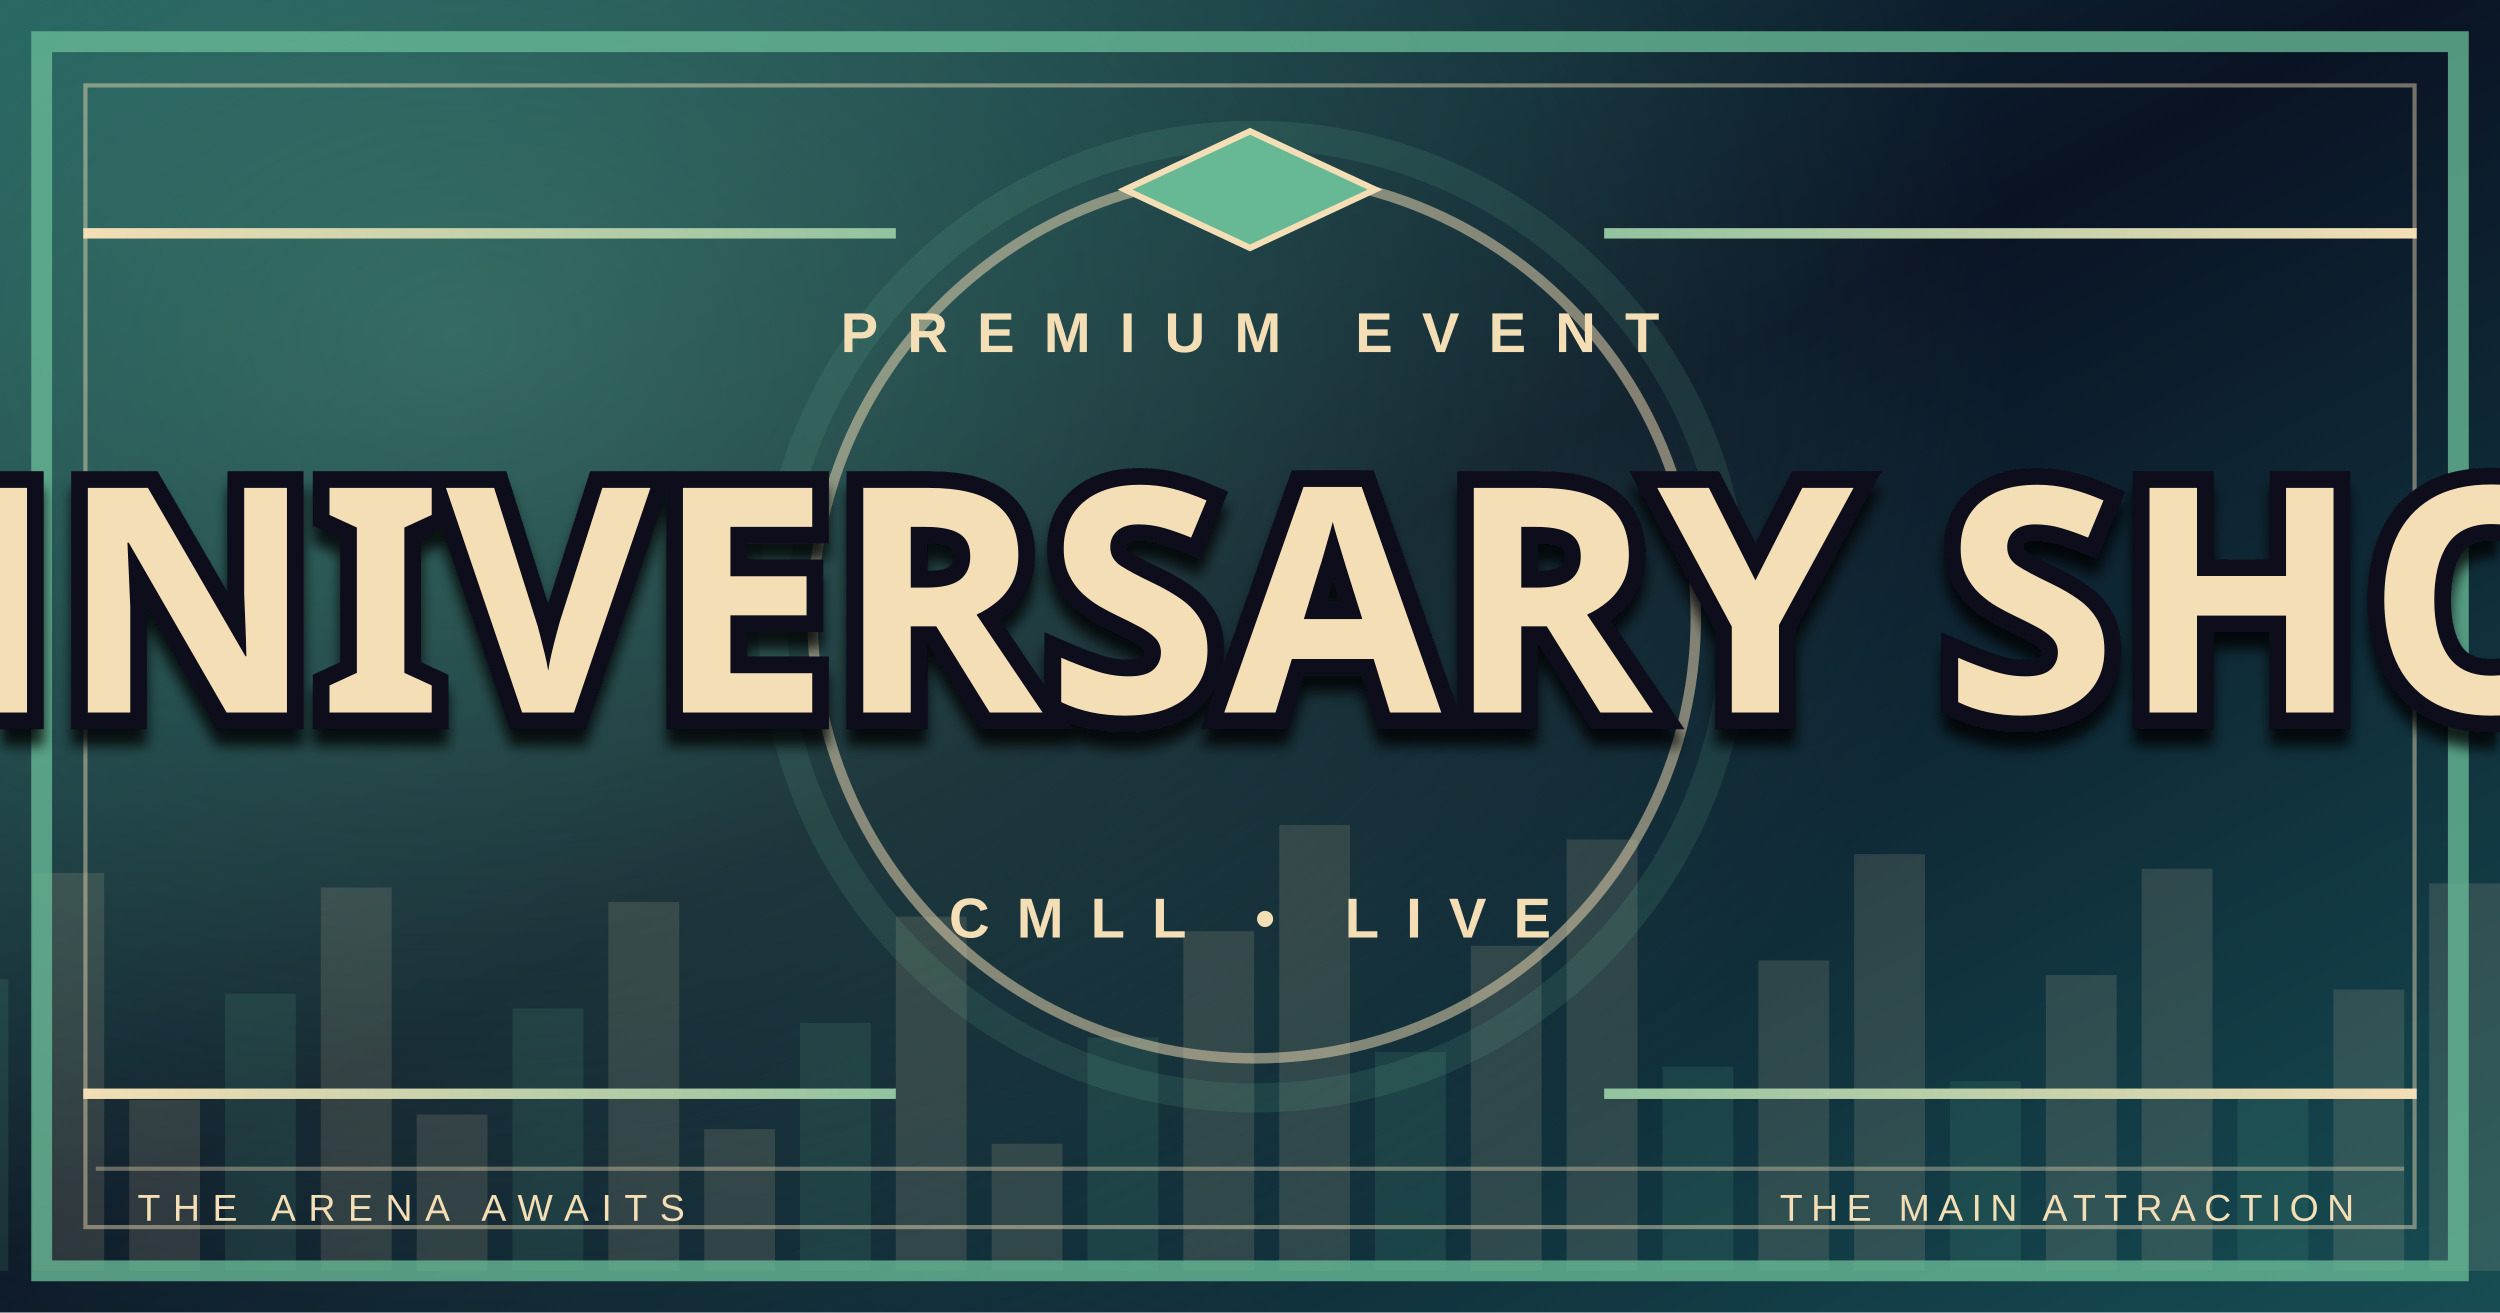
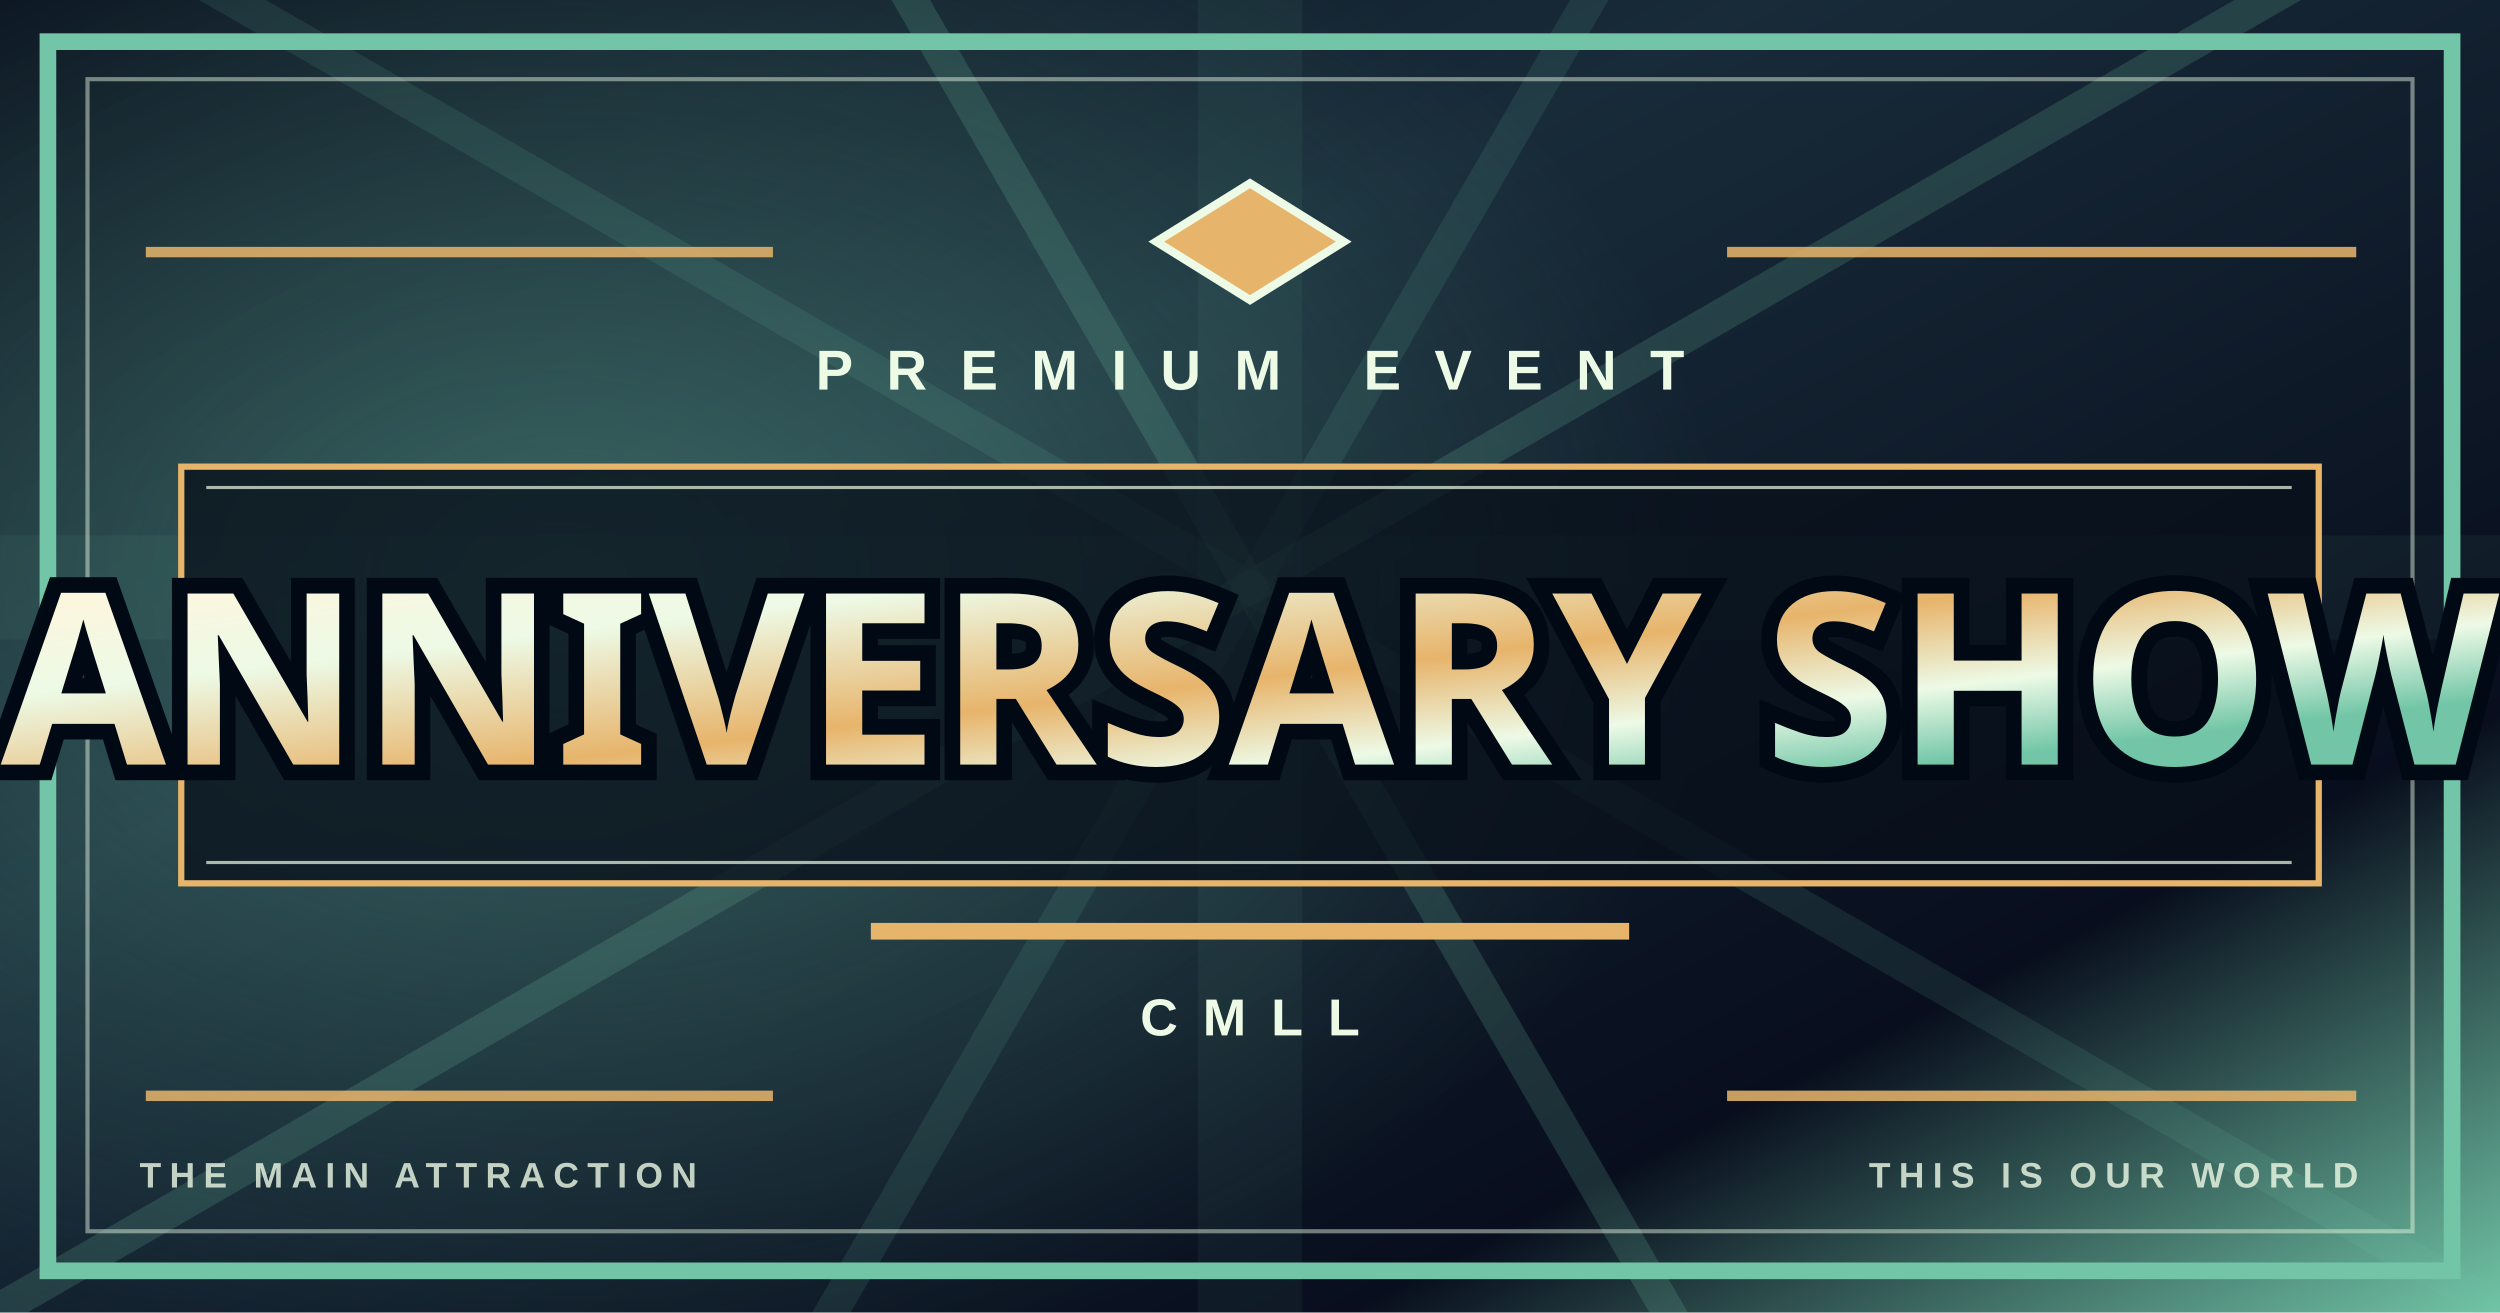
<svg xmlns="http://www.w3.org/2000/svg" width="1200" height="630" viewBox="0 0 1200 630" role="img" aria-label="ANNIVERSARY SHOW event art">
  <defs>
-     <linearGradient id="bg" x1="0" y1="0" x2="1" y2="1">
-       <stop stop-color="#164d53" />
-       <stop offset=".48" stop-color="#0a1324" />
-       <stop offset="1" stop-color="#164d53" />
+     <linearGradient id="sky" x1="0" y1="0" x2="1" y2="1">
+       <stop stop-color="#070d1b" />
+       <stop offset=".35" stop-color="#182b39" />
+       <stop offset=".77" stop-color="#080e1d" />
+       <stop offset="1" stop-color="#72c6a7" />
+     </linearGradient>
+     <linearGradient id="chrome" x1="0" y1="0" x2="1" y2=".6">
+       <stop stop-color="#fff5dc" />
+       <stop offset=".27" stop-color="#edfae6" />
+       <stop offset=".59" stop-color="#e7b46b" />
+       <stop offset=".81" stop-color="#edfae6" />
+       <stop offset="1" stop-color="#72c6a7" />
    </linearGradient>
    <radialGradient id="spot">
-       <stop stop-color="#67b895" stop-opacity=".42" />
-       <stop offset="1" stop-color="#67b895" stop-opacity="0" />
+       <stop stop-color="#72c6a7" stop-opacity=".39" />
+       <stop offset="1" stop-color="#72c6a7" stop-opacity="0" />
    </radialGradient>
-     <linearGradient id="plate">
-       <stop stop-color="#f4deb5" />
-       <stop offset=".5" stop-color="#67b895" />
-       <stop offset="1" stop-color="#f4deb5" />
-     </linearGradient>
-     <filter id="ink" x="-8%" y="-30%" width="116%" height="165%">
-       <feDropShadow dx="0" dy="8" stdDeviation="3" flood-opacity=".8" />
-     </filter>
  </defs>
-   <path fill="url(#bg)" d="M0 0h1200v630H0z" />
-   <ellipse cx="220" cy="160" rx="750" ry="550" fill="url(#spot)" />
-   <rect x="-30" y="470" width="34" height="140" fill="#67b895" opacity=".13" />
-   <rect x="16" y="419" width="34" height="191" fill="#f4deb5" opacity=".13" />
-   <rect x="62" y="528" width="34" height="82" fill="#f4deb5" opacity=".13" />
-   <rect x="108" y="477" width="34" height="133" fill="#67b895" opacity=".13" />
-   <rect x="154" y="426" width="34" height="184" fill="#f4deb5" opacity=".13" />
-   <rect x="200" y="535" width="34" height="75" fill="#f4deb5" opacity=".13" />
-   <rect x="246" y="484" width="34" height="126" fill="#67b895" opacity=".13" />
-   <rect x="292" y="433" width="34" height="177" fill="#f4deb5" opacity=".13" />
-   <rect x="338" y="542" width="34" height="68" fill="#f4deb5" opacity=".13" />
-   <rect x="384" y="491" width="34" height="119" fill="#67b895" opacity=".13" />
-   <rect x="430" y="440" width="34" height="170" fill="#f4deb5" opacity=".13" />
-   <rect x="476" y="549" width="34" height="61" fill="#f4deb5" opacity=".13" />
-   <rect x="522" y="498" width="34" height="112" fill="#67b895" opacity=".13" />
-   <rect x="568" y="447" width="34" height="163" fill="#f4deb5" opacity=".13" />
-   <rect x="614" y="396" width="34" height="214" fill="#f4deb5" opacity=".13" />
-   <rect x="660" y="505" width="34" height="105" fill="#67b895" opacity=".13" />
-   <rect x="706" y="454" width="34" height="156" fill="#f4deb5" opacity=".13" />
-   <rect x="752" y="403" width="34" height="207" fill="#f4deb5" opacity=".13" />
-   <rect x="798" y="512" width="34" height="98" fill="#67b895" opacity=".13" />
-   <rect x="844" y="461" width="34" height="149" fill="#f4deb5" opacity=".13" />
-   <rect x="890" y="410" width="34" height="200" fill="#f4deb5" opacity=".13" />
-   <rect x="936" y="519" width="34" height="91" fill="#67b895" opacity=".13" />
-   <rect x="982" y="468" width="34" height="142" fill="#f4deb5" opacity=".13" />
-   <rect x="1028" y="417" width="34" height="193" fill="#f4deb5" opacity=".13" />
-   <rect x="1074" y="526" width="34" height="84" fill="#67b895" opacity=".13" />
-   <rect x="1120" y="475" width="34" height="135" fill="#f4deb5" opacity=".13" />
-   <rect x="1166" y="424" width="34" height="186" fill="#f4deb5" opacity=".13" />
-   <rect x="1212" y="533" width="34" height="77" fill="#67b895" opacity=".13" />
-   <circle cx="602" cy="296" r="212" fill="none" stroke="#f4deb5" stroke-width="5" opacity=".5" />
-   <circle cx="602" cy="296" r="231" fill="none" stroke="#67b895" stroke-width="14" opacity=".14" />
-   <path d="M20 20H1180V610H20Z" fill="none" stroke="#67b895" stroke-width="10" opacity=".8" />
-   <path d="M41 41H1159V589H41Z" fill="none" stroke="#f4deb5" stroke-width="2" opacity=".45" />
-   <path d="M40 112h390M770 112h390M40 525h390M770 525h390" fill="none" stroke="url(#plate)" stroke-width="5" />
-   <path d="M540 91l60 -28 60 28 -60 28z" fill="#67b895" stroke="#f4deb5" stroke-width="3" />
-   <text x="600" y="169" text-anchor="middle" font-family="Arial,sans-serif" font-weight="900" font-size="27" letter-spacing="14" fill="#f4deb5">PREMIUM EVENT</text>
-   <text x="600" y="342" text-anchor="middle" textLength="1000" lengthAdjust="spacingAndGlyphs" font-size="151" font-family="Impact,'Arial Black',sans-serif" font-weight="1000" letter-spacing="2" fill="#f4deb5" stroke="#0a0c1a" stroke-width="16" paint-order="stroke" filter="url(#ink)">ANNIVERSARY SHOW</text>
-   <path d="M275 396h650" stroke="url(#plate)" stroke-width="9" />
-   <text x="600" y="450" text-anchor="middle" font-family="Arial,sans-serif" font-size="27" font-weight="900" letter-spacing="13" fill="#f4deb5">CMLL • LIVE</text>
-   <path d="M46 561h1108" stroke="#f4deb5" stroke-width="2" opacity=".37" />
-   <text x="66" y="586" font-family="Arial,sans-serif" letter-spacing="6" font-size="18" fill="#f4deb5">THE ARENA AWAITS</text>
-   <text x="1130" y="586" text-anchor="end" font-family="Arial,sans-serif" letter-spacing="4" font-size="18" fill="#f4deb5">THE MAIN ATTRACTION</text>
+   <path fill="url(#sky)" d="M0 0h1200v630H0z" />
+   <ellipse cx="265" cy="280" rx="570" ry="390" fill="url(#spot)" />
+   <path d="M600 282L1680.0 282.0" stroke="#72c6a7" stroke-width="50" opacity="0.06" />
+   <path d="M600 282L1535.3 822.0" stroke="#72c6a7" stroke-width="16" opacity="0.12" />
+   <path d="M600 282L1140.0 1217.3" stroke="#72c6a7" stroke-width="16" opacity="0.18" />
+   <path d="M600 282L600.0 1362.0" stroke="#72c6a7" stroke-width="50" opacity="0.06" />
+   <path d="M600 282L60.0 1217.3" stroke="#72c6a7" stroke-width="16" opacity="0.12" />
+   <path d="M600 282L-335.3 822.0" stroke="#72c6a7" stroke-width="16" opacity="0.18" />
+   <path d="M600 282L-480.0 282.0" stroke="#72c6a7" stroke-width="50" opacity="0.06" />
+   <path d="M600 282L-335.3 -258.0" stroke="#72c6a7" stroke-width="16" opacity="0.12" />
+   <path d="M600 282L60.0 -653.3" stroke="#72c6a7" stroke-width="16" opacity="0.18" />
+   <path d="M600 282L600.0 -798.0" stroke="#72c6a7" stroke-width="50" opacity="0.06" />
+   <path d="M600 282L1140.0 -653.3" stroke="#72c6a7" stroke-width="16" opacity="0.12" />
+   <path d="M600 282L1535.3 -258.0" stroke="#72c6a7" stroke-width="16" opacity="0.18" />
+   <g color="#e7b46b" opacity=".48" transform="translate(0 0)">
+     <g fill="none" stroke="currentColor" stroke-width="11" stroke-linecap="round" stroke-linejoin="round">M929 278m-182 0a182 182 0 1 0 364 0a182 182 0 1 0-364 0M929 278m-148 0a148 148 0 1 0 296 0a148 148 0 1 0-296 0M929 104v347M754 278h350</g>
+   </g>
+   <path d="M23 20h1154v590H23Z" fill="none" stroke="#72c6a7" stroke-width="8" />
+   <path d="M42 38h1116v553H42Z" fill="none" stroke="#edfae6" stroke-width="2" opacity=".46" />
+   <path d="M70 121h301M829 121h302M70 526h301M829 526h302" stroke="#e7b46b" stroke-width="5" opacity=".86" />
+   <path d="M600 88l45 28-45 28-45-28Z" fill="#e7b46b" stroke="#edfae6" stroke-width="4" />
+   <text x="600" y="187" font-family="Arial,sans-serif" text-anchor="middle" font-size="27" letter-spacing="16" font-weight="900" fill="#edfae6">PREMIUM EVENT</text>
+   <path d="M87 224H1113V424H87Z" fill="#09101bc4" stroke="#e7b46b" stroke-width="3" />
+   <path d="M99 234h1001M99 414h1001" stroke="#edfae6" stroke-width="1.5" opacity=".7" />
+   <text x="600" y="367" text-anchor="middle" font-family="Impact,'Arial Black',sans-serif" font-size="115" font-weight="1000" textLength="944" lengthAdjust="spacingAndGlyphs" fill="url(#chrome)" stroke="#010914" stroke-width="15" paint-order="stroke">ANNIVERSARY SHOW</text>
+   <path d="M418 447h364" stroke="#e7b46b" stroke-width="8" />
+   <text x="600" y="497" text-anchor="middle" fill="#edfae6" font-family="Arial,sans-serif" font-size="25" font-weight="900" letter-spacing="12">CMLL</text>
+   <text x="67" y="570" fill="#edfae6" opacity=".8" font-family="Arial,sans-serif" font-size="17" font-weight="900" letter-spacing="4">THE MAIN ATTRACTION</text>
+   <text x="1132" y="570" text-anchor="end" fill="#edfae6" opacity=".8" font-family="Arial,sans-serif" font-size="17" font-weight="900" letter-spacing="4">THIS IS OUR WORLD</text>
</svg>
